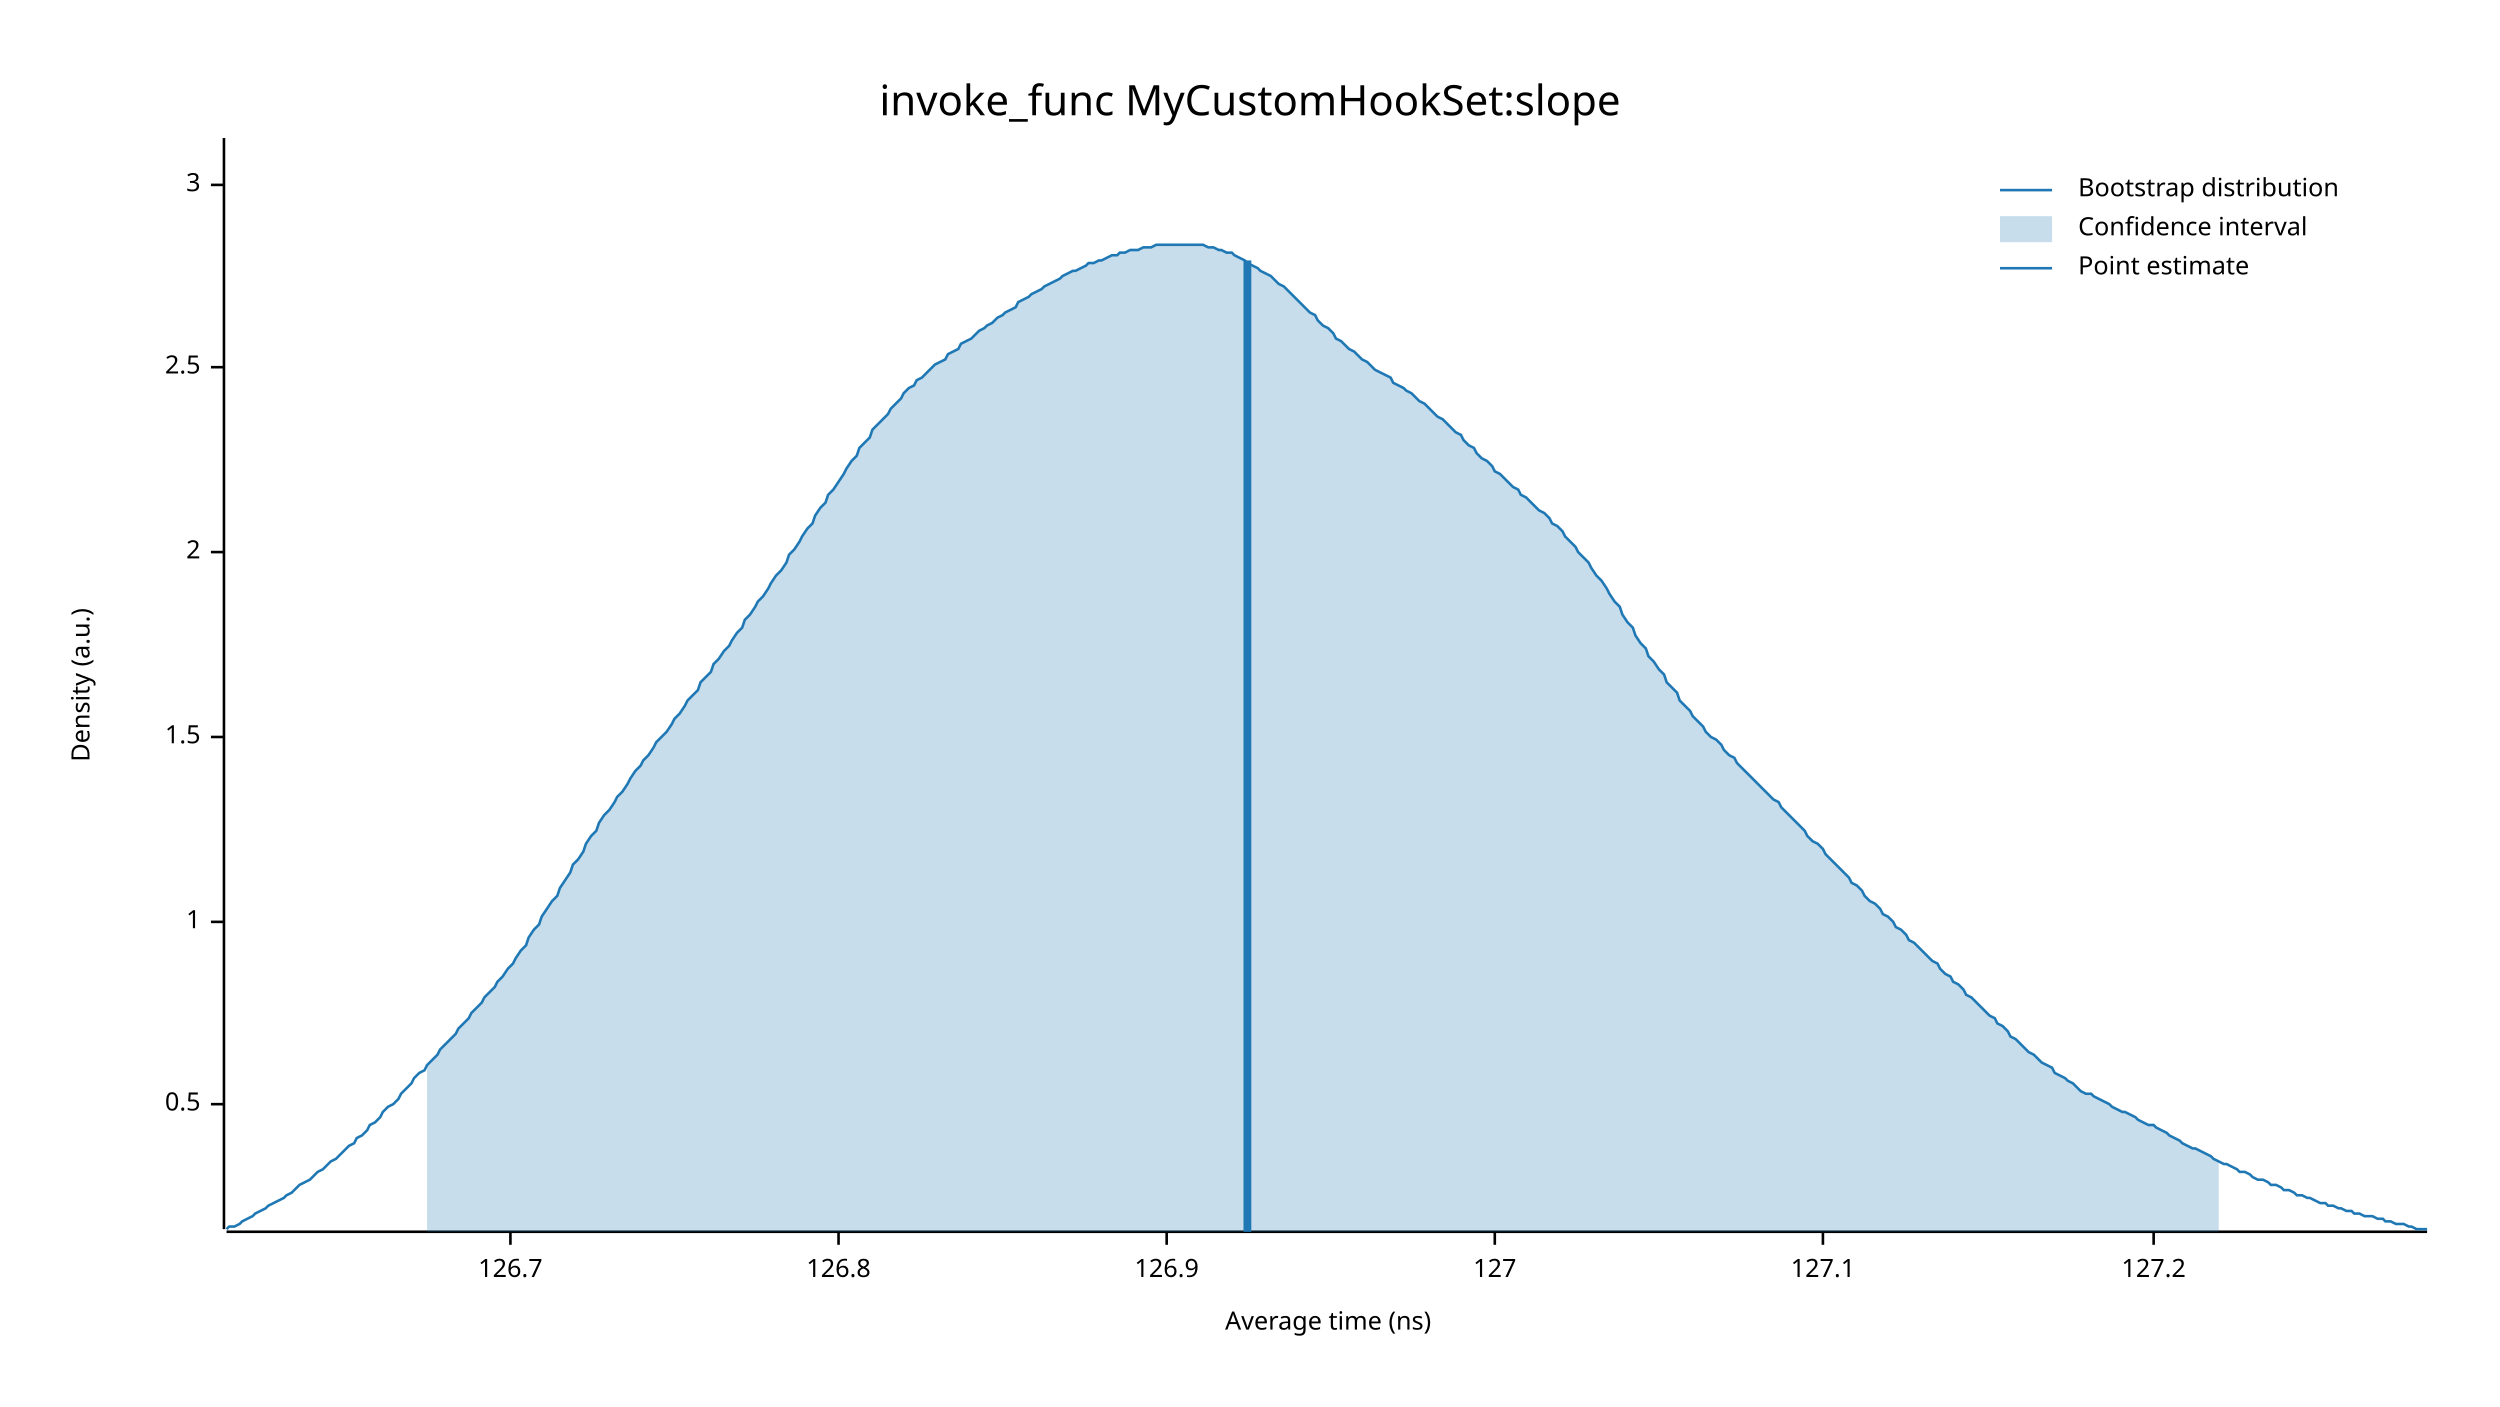
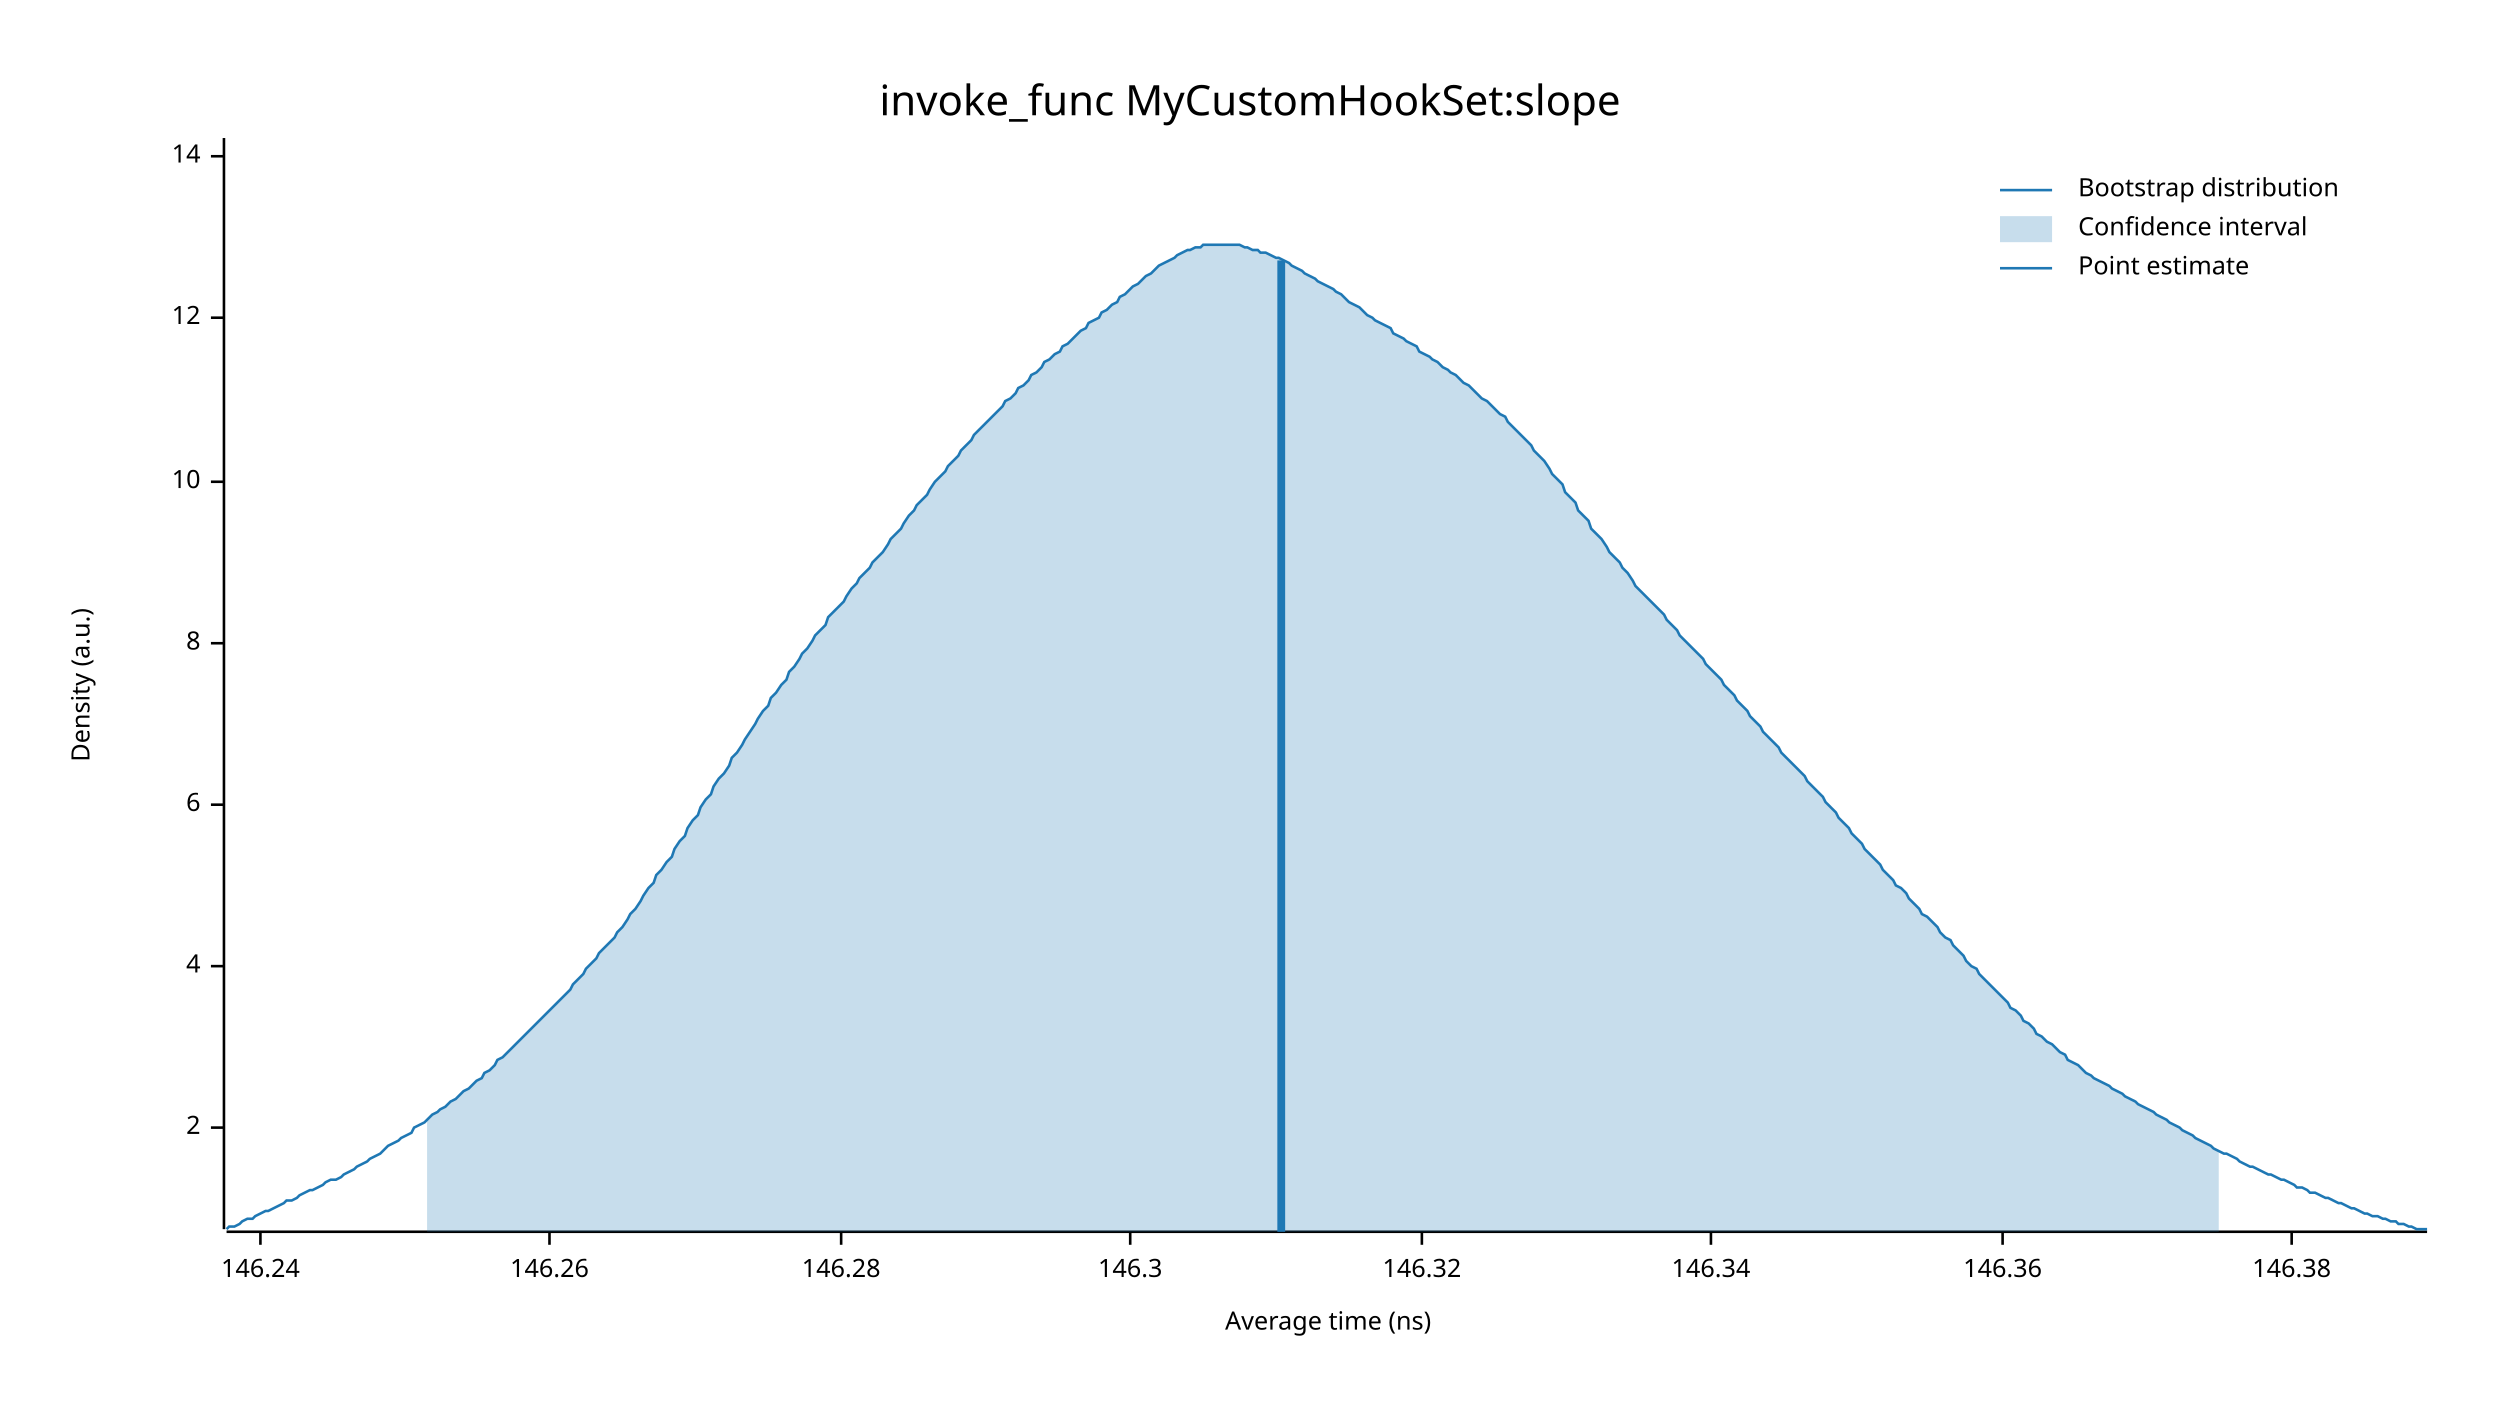
<svg xmlns="http://www.w3.org/2000/svg" width="960" height="540" viewBox="0 0 960 540">
  <text x="480" y="32" dy="0.76em" text-anchor="middle" font-family="sans-serif" font-size="16.129" opacity="1" fill="#000000">
invoke_func MyCustomHookSet:slope
</text>
  <text x="27" y="263" dy="0.76em" text-anchor="middle" font-family="sans-serif" font-size="9.677" opacity="1" fill="#000000" transform="rotate(270, 27, 263)">
Density (a.u.)
</text>
  <text x="510" y="513" dy="-0.5ex" text-anchor="middle" font-family="sans-serif" font-size="9.677" opacity="1" fill="#000000">
Average time (ns)
</text>
  <polyline fill="none" opacity="1" stroke="#000000" stroke-width="1" points="86,53 86,472 " />
-   <text x="77" y="424" dy="0.5ex" text-anchor="end" font-family="sans-serif" font-size="9.677" opacity="1" fill="#000000">
- 0.5
- </text>
-   <polyline fill="none" opacity="1" stroke="#000000" stroke-width="1" points="81,424 86,424 " />
-   <text x="77" y="354" dy="0.5ex" text-anchor="end" font-family="sans-serif" font-size="9.677" opacity="1" fill="#000000">
- 1
- </text>
-   <polyline fill="none" opacity="1" stroke="#000000" stroke-width="1" points="81,354 86,354 " />
-   <text x="77" y="283" dy="0.5ex" text-anchor="end" font-family="sans-serif" font-size="9.677" opacity="1" fill="#000000">
- 1.5
- </text>
-   <polyline fill="none" opacity="1" stroke="#000000" stroke-width="1" points="81,283 86,283 " />
-   <text x="77" y="212" dy="0.5ex" text-anchor="end" font-family="sans-serif" font-size="9.677" opacity="1" fill="#000000">
+   <text x="77" y="433" dy="0.5ex" text-anchor="end" font-family="sans-serif" font-size="9.677" opacity="1" fill="#000000">
2
</text>
-   <polyline fill="none" opacity="1" stroke="#000000" stroke-width="1" points="81,212 86,212 " />
-   <text x="77" y="141" dy="0.5ex" text-anchor="end" font-family="sans-serif" font-size="9.677" opacity="1" fill="#000000">
- 2.5
+   <polyline fill="none" opacity="1" stroke="#000000" stroke-width="1" points="81,433 86,433 " />
+   <text x="77" y="371" dy="0.5ex" text-anchor="end" font-family="sans-serif" font-size="9.677" opacity="1" fill="#000000">
+ 4
</text>
-   <polyline fill="none" opacity="1" stroke="#000000" stroke-width="1" points="81,141 86,141 " />
-   <text x="77" y="71" dy="0.5ex" text-anchor="end" font-family="sans-serif" font-size="9.677" opacity="1" fill="#000000">
- 3
+   <polyline fill="none" opacity="1" stroke="#000000" stroke-width="1" points="81,371 86,371 " />
+   <text x="77" y="309" dy="0.5ex" text-anchor="end" font-family="sans-serif" font-size="9.677" opacity="1" fill="#000000">
+ 6
</text>
-   <polyline fill="none" opacity="1" stroke="#000000" stroke-width="1" points="81,71 86,71 " />
+   <polyline fill="none" opacity="1" stroke="#000000" stroke-width="1" points="81,309 86,309 " />
+   <text x="77" y="247" dy="0.5ex" text-anchor="end" font-family="sans-serif" font-size="9.677" opacity="1" fill="#000000">
+ 8
+ </text>
+   <polyline fill="none" opacity="1" stroke="#000000" stroke-width="1" points="81,247 86,247 " />
+   <text x="77" y="185" dy="0.5ex" text-anchor="end" font-family="sans-serif" font-size="9.677" opacity="1" fill="#000000">
+ 10
+ </text>
+   <polyline fill="none" opacity="1" stroke="#000000" stroke-width="1" points="81,185 86,185 " />
+   <text x="77" y="122" dy="0.5ex" text-anchor="end" font-family="sans-serif" font-size="9.677" opacity="1" fill="#000000">
+ 12
+ </text>
+   <polyline fill="none" opacity="1" stroke="#000000" stroke-width="1" points="81,122 86,122 " />
+   <text x="77" y="60" dy="0.5ex" text-anchor="end" font-family="sans-serif" font-size="9.677" opacity="1" fill="#000000">
+ 14
+ </text>
+   <polyline fill="none" opacity="1" stroke="#000000" stroke-width="1" points="81,60 86,60 " />
  <polyline fill="none" opacity="1" stroke="#000000" stroke-width="1" points="87,473 932,473 " />
-   <text x="196" y="483" dy="0.76em" text-anchor="middle" font-family="sans-serif" font-size="9.677" opacity="1" fill="#000000">
- 126.7
+   <text x="100" y="483" dy="0.76em" text-anchor="middle" font-family="sans-serif" font-size="9.677" opacity="1" fill="#000000">
+ 146.24
</text>
-   <polyline fill="none" opacity="1" stroke="#000000" stroke-width="1" points="196,473 196,478 " />
-   <text x="322" y="483" dy="0.76em" text-anchor="middle" font-family="sans-serif" font-size="9.677" opacity="1" fill="#000000">
- 126.8
+   <polyline fill="none" opacity="1" stroke="#000000" stroke-width="1" points="100,473 100,478 " />
+   <text x="211" y="483" dy="0.76em" text-anchor="middle" font-family="sans-serif" font-size="9.677" opacity="1" fill="#000000">
+ 146.26
</text>
-   <polyline fill="none" opacity="1" stroke="#000000" stroke-width="1" points="322,473 322,478 " />
-   <text x="448" y="483" dy="0.76em" text-anchor="middle" font-family="sans-serif" font-size="9.677" opacity="1" fill="#000000">
- 126.9
+   <polyline fill="none" opacity="1" stroke="#000000" stroke-width="1" points="211,473 211,478 " />
+   <text x="323" y="483" dy="0.76em" text-anchor="middle" font-family="sans-serif" font-size="9.677" opacity="1" fill="#000000">
+ 146.28
</text>
-   <polyline fill="none" opacity="1" stroke="#000000" stroke-width="1" points="448,473 448,478 " />
-   <text x="574" y="483" dy="0.76em" text-anchor="middle" font-family="sans-serif" font-size="9.677" opacity="1" fill="#000000">
- 127
+   <polyline fill="none" opacity="1" stroke="#000000" stroke-width="1" points="323,473 323,478 " />
+   <text x="434" y="483" dy="0.76em" text-anchor="middle" font-family="sans-serif" font-size="9.677" opacity="1" fill="#000000">
+ 146.3
</text>
-   <polyline fill="none" opacity="1" stroke="#000000" stroke-width="1" points="574,473 574,478 " />
-   <text x="700" y="483" dy="0.76em" text-anchor="middle" font-family="sans-serif" font-size="9.677" opacity="1" fill="#000000">
- 127.1
+   <polyline fill="none" opacity="1" stroke="#000000" stroke-width="1" points="434,473 434,478 " />
+   <text x="546" y="483" dy="0.76em" text-anchor="middle" font-family="sans-serif" font-size="9.677" opacity="1" fill="#000000">
+ 146.32
</text>
-   <polyline fill="none" opacity="1" stroke="#000000" stroke-width="1" points="700,473 700,478 " />
-   <text x="827" y="483" dy="0.76em" text-anchor="middle" font-family="sans-serif" font-size="9.677" opacity="1" fill="#000000">
- 127.2
+   <polyline fill="none" opacity="1" stroke="#000000" stroke-width="1" points="546,473 546,478 " />
+   <text x="657" y="483" dy="0.76em" text-anchor="middle" font-family="sans-serif" font-size="9.677" opacity="1" fill="#000000">
+ 146.34
</text>
-   <polyline fill="none" opacity="1" stroke="#000000" stroke-width="1" points="827,473 827,478 " />
-   <polyline fill="none" opacity="1" stroke="#1F78B4" stroke-width="1" points="87,472 88,471 90,471 92,470 93,469 95,468 97,467 98,466 100,465 102,464 103,463 105,462 107,461 109,460 110,459 112,458 114,456 115,455 117,454 119,453 120,452 122,450 124,449 125,448 127,446 129,445 131,443 132,442 134,440 136,439 137,437 139,436 141,434 142,432 144,431 146,429 147,427 149,425 151,424 153,422 154,420 156,418 158,416 159,414 161,412 163,411 164,409 166,407 168,405 169,403 171,401 173,399 175,397 176,395 178,393 180,391 181,389 183,387 185,385 186,383 188,381 190,379 191,377 193,375 195,372 197,370 198,368 200,365 202,363 203,360 205,357 207,355 208,352 210,349 212,346 214,344 215,341 217,338 219,335 220,332 222,330 224,327 225,324 227,321 229,319 230,316 232,313 234,311 236,308 237,306 239,304 241,301 242,299 244,296 246,294 247,292 249,290 251,287 252,285 254,283 256,281 258,278 259,276 261,274 263,271 264,269 266,267 268,265 269,262 271,260 273,258 274,255 276,253 278,250 280,248 281,246 283,243 285,241 286,238 288,236 290,233 291,231 293,229 295,226 296,224 298,221 300,219 302,216 303,213 305,211 307,208 308,206 310,203 312,201 313,198 315,195 317,193 318,190 320,188 322,185 324,182 325,180 327,177 329,175 330,172 332,170 334,168 335,165 337,163 339,161 341,159 342,157 344,155 346,153 347,151 349,149 351,148 352,146 354,145 356,143 357,142 359,140 361,139 363,138 364,136 366,135 368,134 369,132 371,131 373,130 374,129 376,127 378,126 379,125 381,124 383,122 385,121 386,120 388,119 390,118 391,116 393,115 395,114 396,113 398,112 400,111 401,110 403,109 405,108 407,107 408,106 410,105 412,104 413,104 415,103 417,102 418,101 420,101 422,100 423,100 425,99 427,98 429,98 430,97 432,97 434,96 435,96 437,96 439,95 440,95 442,95 444,94 445,94 447,94 449,94 451,94 452,94 454,94 456,94 457,94 459,94 461,94 462,94 464,95 466,95 468,96 469,96 471,97 473,97 474,98 476,99 478,100 479,101 481,102 483,103 484,104 486,105 488,106 490,108 491,109 493,110 495,112 496,113 498,115 500,117 501,118 503,120 505,121 506,123 508,125 510,126 512,128 513,130 515,131 517,133 518,134 520,135 522,137 523,138 525,139 527,141 528,142 530,143 532,144 534,145 535,147 537,148 539,149 540,150 542,151 544,153 545,154 547,155 549,157 550,158 552,160 554,161 556,163 557,164 559,166 561,167 562,169 564,171 566,172 567,174 569,176 571,177 573,179 574,181 576,182 578,184 579,185 581,187 583,188 584,190 586,191 588,193 589,194 591,196 593,197 595,199 596,201 598,202 600,204 601,206 603,208 605,210 606,212 608,214 610,216 611,218 613,221 615,223 617,226 618,228 620,231 622,233 623,236 625,239 627,241 628,244 630,247 632,249 633,252 635,254 637,257 639,259 640,262 642,264 644,266 645,269 647,271 649,273 650,275 652,277 654,279 655,281 657,283 659,284 661,286 662,288 664,290 666,291 667,293 669,295 671,297 672,298 674,300 676,302 677,303 679,305 681,307 683,308 684,310 686,312 688,314 689,315 691,317 693,319 694,321 696,323 698,324 700,326 701,328 703,330 705,332 706,333 708,335 710,337 711,339 713,340 715,342 716,344 718,346 720,347 722,349 723,351 725,352 727,354 728,356 730,357 732,359 733,361 735,362 737,364 738,365 740,367 742,369 744,370 745,372 747,374 749,375 750,377 752,378 754,380 755,382 757,383 759,385 760,386 762,388 764,390 766,391 767,393 769,394 771,396 772,398 774,399 776,401 777,402 779,404 781,405 782,406 784,408 786,409 788,410 789,412 791,413 793,414 794,415 796,416 798,418 799,419 801,420 803,420 804,421 806,422 808,423 810,424 811,425 813,426 815,427 816,427 818,428 820,429 821,430 823,431 825,432 827,432 828,433 830,434 832,435 833,436 835,437 837,438 838,439 840,440 842,441 843,441 845,442 847,443 849,444 850,445 852,446 854,447 855,447 857,448 859,449 860,450 862,450 864,451 865,452 867,453 869,453 871,454 872,455 874,455 876,456 877,457 879,457 881,458 882,459 884,459 886,460 887,460 889,461 891,462 893,462 894,463 896,463 898,464 899,464 901,465 903,465 904,466 906,466 908,467 909,467 911,467 913,468 915,468 916,469 918,469 920,470 921,470 923,470 925,471 926,471 928,472 930,472 932,472 " />
-   <polygon opacity="0.25" fill="#1F78B4" points="164,409 166,407 168,405 169,403 171,401 173,399 175,397 176,395 178,393 180,391 181,389 183,387 185,385 186,383 188,381 190,379 191,377 193,375 195,372 197,370 198,368 200,365 202,363 203,360 205,357 207,355 208,352 210,349 212,346 214,344 215,341 217,338 219,335 220,332 222,330 224,327 225,324 227,321 229,319 230,316 232,313 234,311 236,308 237,306 239,304 241,301 242,299 244,296 246,294 247,292 249,290 251,287 252,285 254,283 256,281 258,278 259,276 261,274 263,271 264,269 266,267 268,265 269,262 271,260 273,258 274,255 276,253 278,250 280,248 281,246 283,243 285,241 286,238 288,236 290,233 291,231 293,229 295,226 296,224 298,221 300,219 302,216 303,213 305,211 307,208 308,206 310,203 312,201 313,198 315,195 317,193 318,190 320,188 322,185 324,182 325,180 327,177 329,175 330,172 332,170 334,168 335,165 337,163 339,161 341,159 342,157 344,155 346,153 347,151 349,149 351,148 352,146 354,145 356,143 357,142 359,140 361,139 363,138 364,136 366,135 368,134 369,132 371,131 373,130 374,129 376,127 378,126 379,125 381,124 383,122 385,121 386,120 388,119 390,118 391,116 393,115 395,114 396,113 398,112 400,111 401,110 403,109 405,108 407,107 408,106 410,105 412,104 413,104 415,103 417,102 418,101 420,101 422,100 423,100 425,99 427,98 429,98 430,97 432,97 434,96 435,96 437,96 439,95 440,95 442,95 444,94 445,94 447,94 449,94 451,94 452,94 454,94 456,94 457,94 459,94 461,94 462,94 464,95 466,95 468,96 469,96 471,97 473,97 474,98 476,99 478,100 479,101 481,102 483,103 484,104 486,105 488,106 490,108 491,109 493,110 495,112 496,113 498,115 500,117 501,118 503,120 505,121 506,123 508,125 510,126 512,128 513,130 515,131 517,133 518,134 520,135 522,137 523,138 525,139 527,141 528,142 530,143 532,144 534,145 535,147 537,148 539,149 540,150 542,151 544,153 545,154 547,155 549,157 550,158 552,160 554,161 556,163 557,164 559,166 561,167 562,169 564,171 566,172 567,174 569,176 571,177 573,179 574,181 576,182 578,184 579,185 581,187 583,188 584,190 586,191 588,193 589,194 591,196 593,197 595,199 596,201 598,202 600,204 601,206 603,208 605,210 606,212 608,214 610,216 611,218 613,221 615,223 617,226 618,228 620,231 622,233 623,236 625,239 627,241 628,244 630,247 632,249 633,252 635,254 637,257 639,259 640,262 642,264 644,266 645,269 647,271 649,273 650,275 652,277 654,279 655,281 657,283 659,284 661,286 662,288 664,290 666,291 667,293 669,295 671,297 672,298 674,300 676,302 677,303 679,305 681,307 683,308 684,310 686,312 688,314 689,315 691,317 693,319 694,321 696,323 698,324 700,326 701,328 703,330 705,332 706,333 708,335 710,337 711,339 713,340 715,342 716,344 718,346 720,347 722,349 723,351 725,352 727,354 728,356 730,357 732,359 733,361 735,362 737,364 738,365 740,367 742,369 744,370 745,372 747,374 749,375 750,377 752,378 754,380 755,382 757,383 759,385 760,386 762,388 764,390 766,391 767,393 769,394 771,396 772,398 774,399 776,401 777,402 779,404 781,405 782,406 784,408 786,409 788,410 789,412 791,413 793,414 794,415 796,416 798,418 799,419 801,420 803,420 804,421 806,422 808,423 810,424 811,425 813,426 815,427 816,427 818,428 820,429 821,430 823,431 825,432 827,432 828,433 830,434 832,435 833,436 835,437 837,438 838,439 840,440 842,441 843,441 845,442 847,443 849,444 850,445 852,446 852,473 164,473 " />
-   <polyline fill="none" opacity="1" stroke="#1F78B4" stroke-width="3" points="479,473 479,100 " />
+   <polyline fill="none" opacity="1" stroke="#000000" stroke-width="1" points="657,473 657,478 " />
+   <text x="769" y="483" dy="0.76em" text-anchor="middle" font-family="sans-serif" font-size="9.677" opacity="1" fill="#000000">
+ 146.36
+ </text>
+   <polyline fill="none" opacity="1" stroke="#000000" stroke-width="1" points="769,473 769,478 " />
+   <text x="880" y="483" dy="0.76em" text-anchor="middle" font-family="sans-serif" font-size="9.677" opacity="1" fill="#000000">
+ 146.38
+ </text>
+   <polyline fill="none" opacity="1" stroke="#000000" stroke-width="1" points="880,473 880,478 " />
+   <polyline fill="none" opacity="1" stroke="#1F78B4" stroke-width="1" points="87,472 88,471 90,471 92,470 93,469 95,468 97,468 98,467 100,466 102,465 103,465 105,464 107,463 109,462 110,461 112,461 114,460 115,459 117,458 119,457 120,457 122,456 124,455 125,454 127,453 129,453 131,452 132,451 134,450 136,449 137,448 139,447 141,446 142,445 144,444 146,443 147,442 149,440 151,439 153,438 154,437 156,436 158,435 159,433 161,432 163,431 164,430 166,428 168,427 169,426 171,425 173,423 175,422 176,421 178,419 180,418 181,417 183,415 185,414 186,412 188,411 190,409 191,407 193,406 195,404 197,402 198,401 200,399 202,397 203,396 205,394 207,392 208,391 210,389 212,387 214,385 215,384 217,382 219,380 220,378 222,376 224,374 225,372 227,370 229,368 230,366 232,364 234,362 236,360 237,358 239,356 241,353 242,351 244,349 246,346 247,344 249,341 251,339 252,336 254,334 256,331 258,329 259,326 261,323 263,321 264,318 266,315 268,313 269,310 271,307 273,305 274,302 276,299 278,297 280,294 281,291 283,289 285,286 286,284 288,281 290,278 291,276 293,273 295,271 296,268 298,266 300,263 302,261 303,258 305,256 307,253 308,251 310,249 312,246 313,244 315,242 317,240 318,237 320,235 322,233 324,231 325,229 327,226 329,224 330,222 332,220 334,218 335,216 337,214 339,212 341,209 342,207 344,205 346,203 347,201 349,198 351,196 352,194 354,192 356,190 357,188 359,185 361,183 363,181 364,179 366,177 368,175 369,173 371,171 373,169 374,167 376,165 378,163 379,162 381,160 383,158 385,156 386,154 388,153 390,151 391,149 393,148 395,146 396,144 398,143 400,141 401,139 403,138 405,136 407,135 408,133 410,132 412,130 413,129 415,127 417,126 418,124 420,123 422,122 423,120 425,119 427,117 429,116 430,114 432,113 434,111 435,110 437,109 439,107 440,106 442,105 444,103 445,102 447,101 449,100 451,99 452,98 454,97 456,96 457,96 459,95 461,95 462,94 464,94 466,94 468,94 469,94 471,94 473,94 474,94 476,94 478,95 479,95 481,96 483,96 484,97 486,97 488,98 490,99 491,99 493,100 495,101 496,102 498,103 500,104 501,105 503,106 505,107 506,108 508,109 510,110 512,111 513,112 515,113 517,115 518,116 520,117 522,118 523,119 525,121 527,122 528,123 530,124 532,125 534,126 535,128 537,129 539,130 540,131 542,132 544,133 545,135 547,136 549,137 550,138 552,139 554,141 556,142 557,143 559,144 561,146 562,147 564,148 566,150 567,151 569,153 571,154 573,156 574,157 576,159 578,160 579,162 581,164 583,166 584,167 586,169 588,171 589,173 591,175 593,177 595,180 596,182 598,184 600,186 601,189 603,191 605,193 606,196 608,198 610,200 611,203 613,205 615,207 617,210 618,212 620,214 622,216 623,218 625,220 627,223 628,225 630,227 632,229 633,230 635,232 637,234 639,236 640,238 642,240 644,242 645,244 647,246 649,248 650,249 652,251 654,253 655,255 657,257 659,259 661,261 662,263 664,265 666,267 667,269 669,271 671,273 672,275 674,277 676,279 677,281 679,283 681,285 683,287 684,289 686,291 688,293 689,294 691,296 693,298 694,300 696,302 698,304 700,306 701,308 703,310 705,312 706,314 708,316 710,318 711,320 713,322 715,324 716,326 718,328 720,330 722,332 723,334 725,336 727,338 728,340 730,341 732,343 733,345 735,347 737,349 738,351 740,352 742,354 744,356 745,358 747,360 749,361 750,363 752,365 754,367 755,369 757,371 759,372 760,374 762,376 764,378 766,380 767,381 769,383 771,385 772,387 774,388 776,390 777,392 779,393 781,395 782,397 784,398 786,400 788,401 789,402 791,404 793,405 794,407 796,408 798,409 799,410 801,412 803,413 804,414 806,415 808,416 810,417 811,418 813,419 815,420 816,421 818,422 820,423 821,424 823,425 825,426 827,427 828,428 830,429 832,430 833,431 835,432 837,433 838,434 840,435 842,436 843,437 845,438 847,439 849,440 850,441 852,442 854,443 855,443 857,444 859,445 860,446 862,447 864,448 865,448 867,449 869,450 871,451 872,451 874,452 876,453 877,453 879,454 881,455 882,456 884,456 886,457 887,458 889,458 891,459 893,460 894,460 896,461 898,462 899,462 901,463 903,464 904,464 906,465 908,466 909,466 911,467 913,467 915,468 916,468 918,469 920,469 921,470 923,470 925,471 926,471 928,472 930,472 932,472 " />
+   <polygon opacity="0.25" fill="#1F78B4" points="164,430 166,428 168,427 169,426 171,425 173,423 175,422 176,421 178,419 180,418 181,417 183,415 185,414 186,412 188,411 190,409 191,407 193,406 195,404 197,402 198,401 200,399 202,397 203,396 205,394 207,392 208,391 210,389 212,387 214,385 215,384 217,382 219,380 220,378 222,376 224,374 225,372 227,370 229,368 230,366 232,364 234,362 236,360 237,358 239,356 241,353 242,351 244,349 246,346 247,344 249,341 251,339 252,336 254,334 256,331 258,329 259,326 261,323 263,321 264,318 266,315 268,313 269,310 271,307 273,305 274,302 276,299 278,297 280,294 281,291 283,289 285,286 286,284 288,281 290,278 291,276 293,273 295,271 296,268 298,266 300,263 302,261 303,258 305,256 307,253 308,251 310,249 312,246 313,244 315,242 317,240 318,237 320,235 322,233 324,231 325,229 327,226 329,224 330,222 332,220 334,218 335,216 337,214 339,212 341,209 342,207 344,205 346,203 347,201 349,198 351,196 352,194 354,192 356,190 357,188 359,185 361,183 363,181 364,179 366,177 368,175 369,173 371,171 373,169 374,167 376,165 378,163 379,162 381,160 383,158 385,156 386,154 388,153 390,151 391,149 393,148 395,146 396,144 398,143 400,141 401,139 403,138 405,136 407,135 408,133 410,132 412,130 413,129 415,127 417,126 418,124 420,123 422,122 423,120 425,119 427,117 429,116 430,114 432,113 434,111 435,110 437,109 439,107 440,106 442,105 444,103 445,102 447,101 449,100 451,99 452,98 454,97 456,96 457,96 459,95 461,95 462,94 464,94 466,94 468,94 469,94 471,94 473,94 474,94 476,94 478,95 479,95 481,96 483,96 484,97 486,97 488,98 490,99 491,99 493,100 495,101 496,102 498,103 500,104 501,105 503,106 505,107 506,108 508,109 510,110 512,111 513,112 515,113 517,115 518,116 520,117 522,118 523,119 525,121 527,122 528,123 530,124 532,125 534,126 535,128 537,129 539,130 540,131 542,132 544,133 545,135 547,136 549,137 550,138 552,139 554,141 556,142 557,143 559,144 561,146 562,147 564,148 566,150 567,151 569,153 571,154 573,156 574,157 576,159 578,160 579,162 581,164 583,166 584,167 586,169 588,171 589,173 591,175 593,177 595,180 596,182 598,184 600,186 601,189 603,191 605,193 606,196 608,198 610,200 611,203 613,205 615,207 617,210 618,212 620,214 622,216 623,218 625,220 627,223 628,225 630,227 632,229 633,230 635,232 637,234 639,236 640,238 642,240 644,242 645,244 647,246 649,248 650,249 652,251 654,253 655,255 657,257 659,259 661,261 662,263 664,265 666,267 667,269 669,271 671,273 672,275 674,277 676,279 677,281 679,283 681,285 683,287 684,289 686,291 688,293 689,294 691,296 693,298 694,300 696,302 698,304 700,306 701,308 703,310 705,312 706,314 708,316 710,318 711,320 713,322 715,324 716,326 718,328 720,330 722,332 723,334 725,336 727,338 728,340 730,341 732,343 733,345 735,347 737,349 738,351 740,352 742,354 744,356 745,358 747,360 749,361 750,363 752,365 754,367 755,369 757,371 759,372 760,374 762,376 764,378 766,380 767,381 769,383 771,385 772,387 774,388 776,390 777,392 779,393 781,395 782,397 784,398 786,400 788,401 789,402 791,404 793,405 794,407 796,408 798,409 799,410 801,412 803,413 804,414 806,415 808,416 810,417 811,418 813,419 815,420 816,421 818,422 820,423 821,424 823,425 825,426 827,427 828,428 830,429 832,430 833,431 835,432 837,433 838,434 840,435 842,436 843,437 845,438 847,439 849,440 850,441 852,442 852,473 164,473 " />
+   <polyline fill="none" opacity="1" stroke="#1F78B4" stroke-width="3" points="492,473 492,100 " />
  <text x="798" y="68" dy="0.76em" text-anchor="start" font-family="sans-serif" font-size="9.677" opacity="1" fill="#000000">
Bootstrap distribution
</text>
  <text x="798" y="83" dy="0.76em" text-anchor="start" font-family="sans-serif" font-size="9.677" opacity="1" fill="#000000">
Confidence interval
</text>
  <text x="798" y="98" dy="0.76em" text-anchor="start" font-family="sans-serif" font-size="9.677" opacity="1" fill="#000000">
Point estimate
</text>
  <polyline fill="none" opacity="1" stroke="#1F78B4" stroke-width="1" points="768,73 788,73 " />
  <rect x="768" y="83" width="20" height="10" opacity="0.25" fill="#1F78B4" stroke="none" />
  <polyline fill="none" opacity="1" stroke="#1F78B4" stroke-width="1" points="768,103 788,103 " />
</svg>
